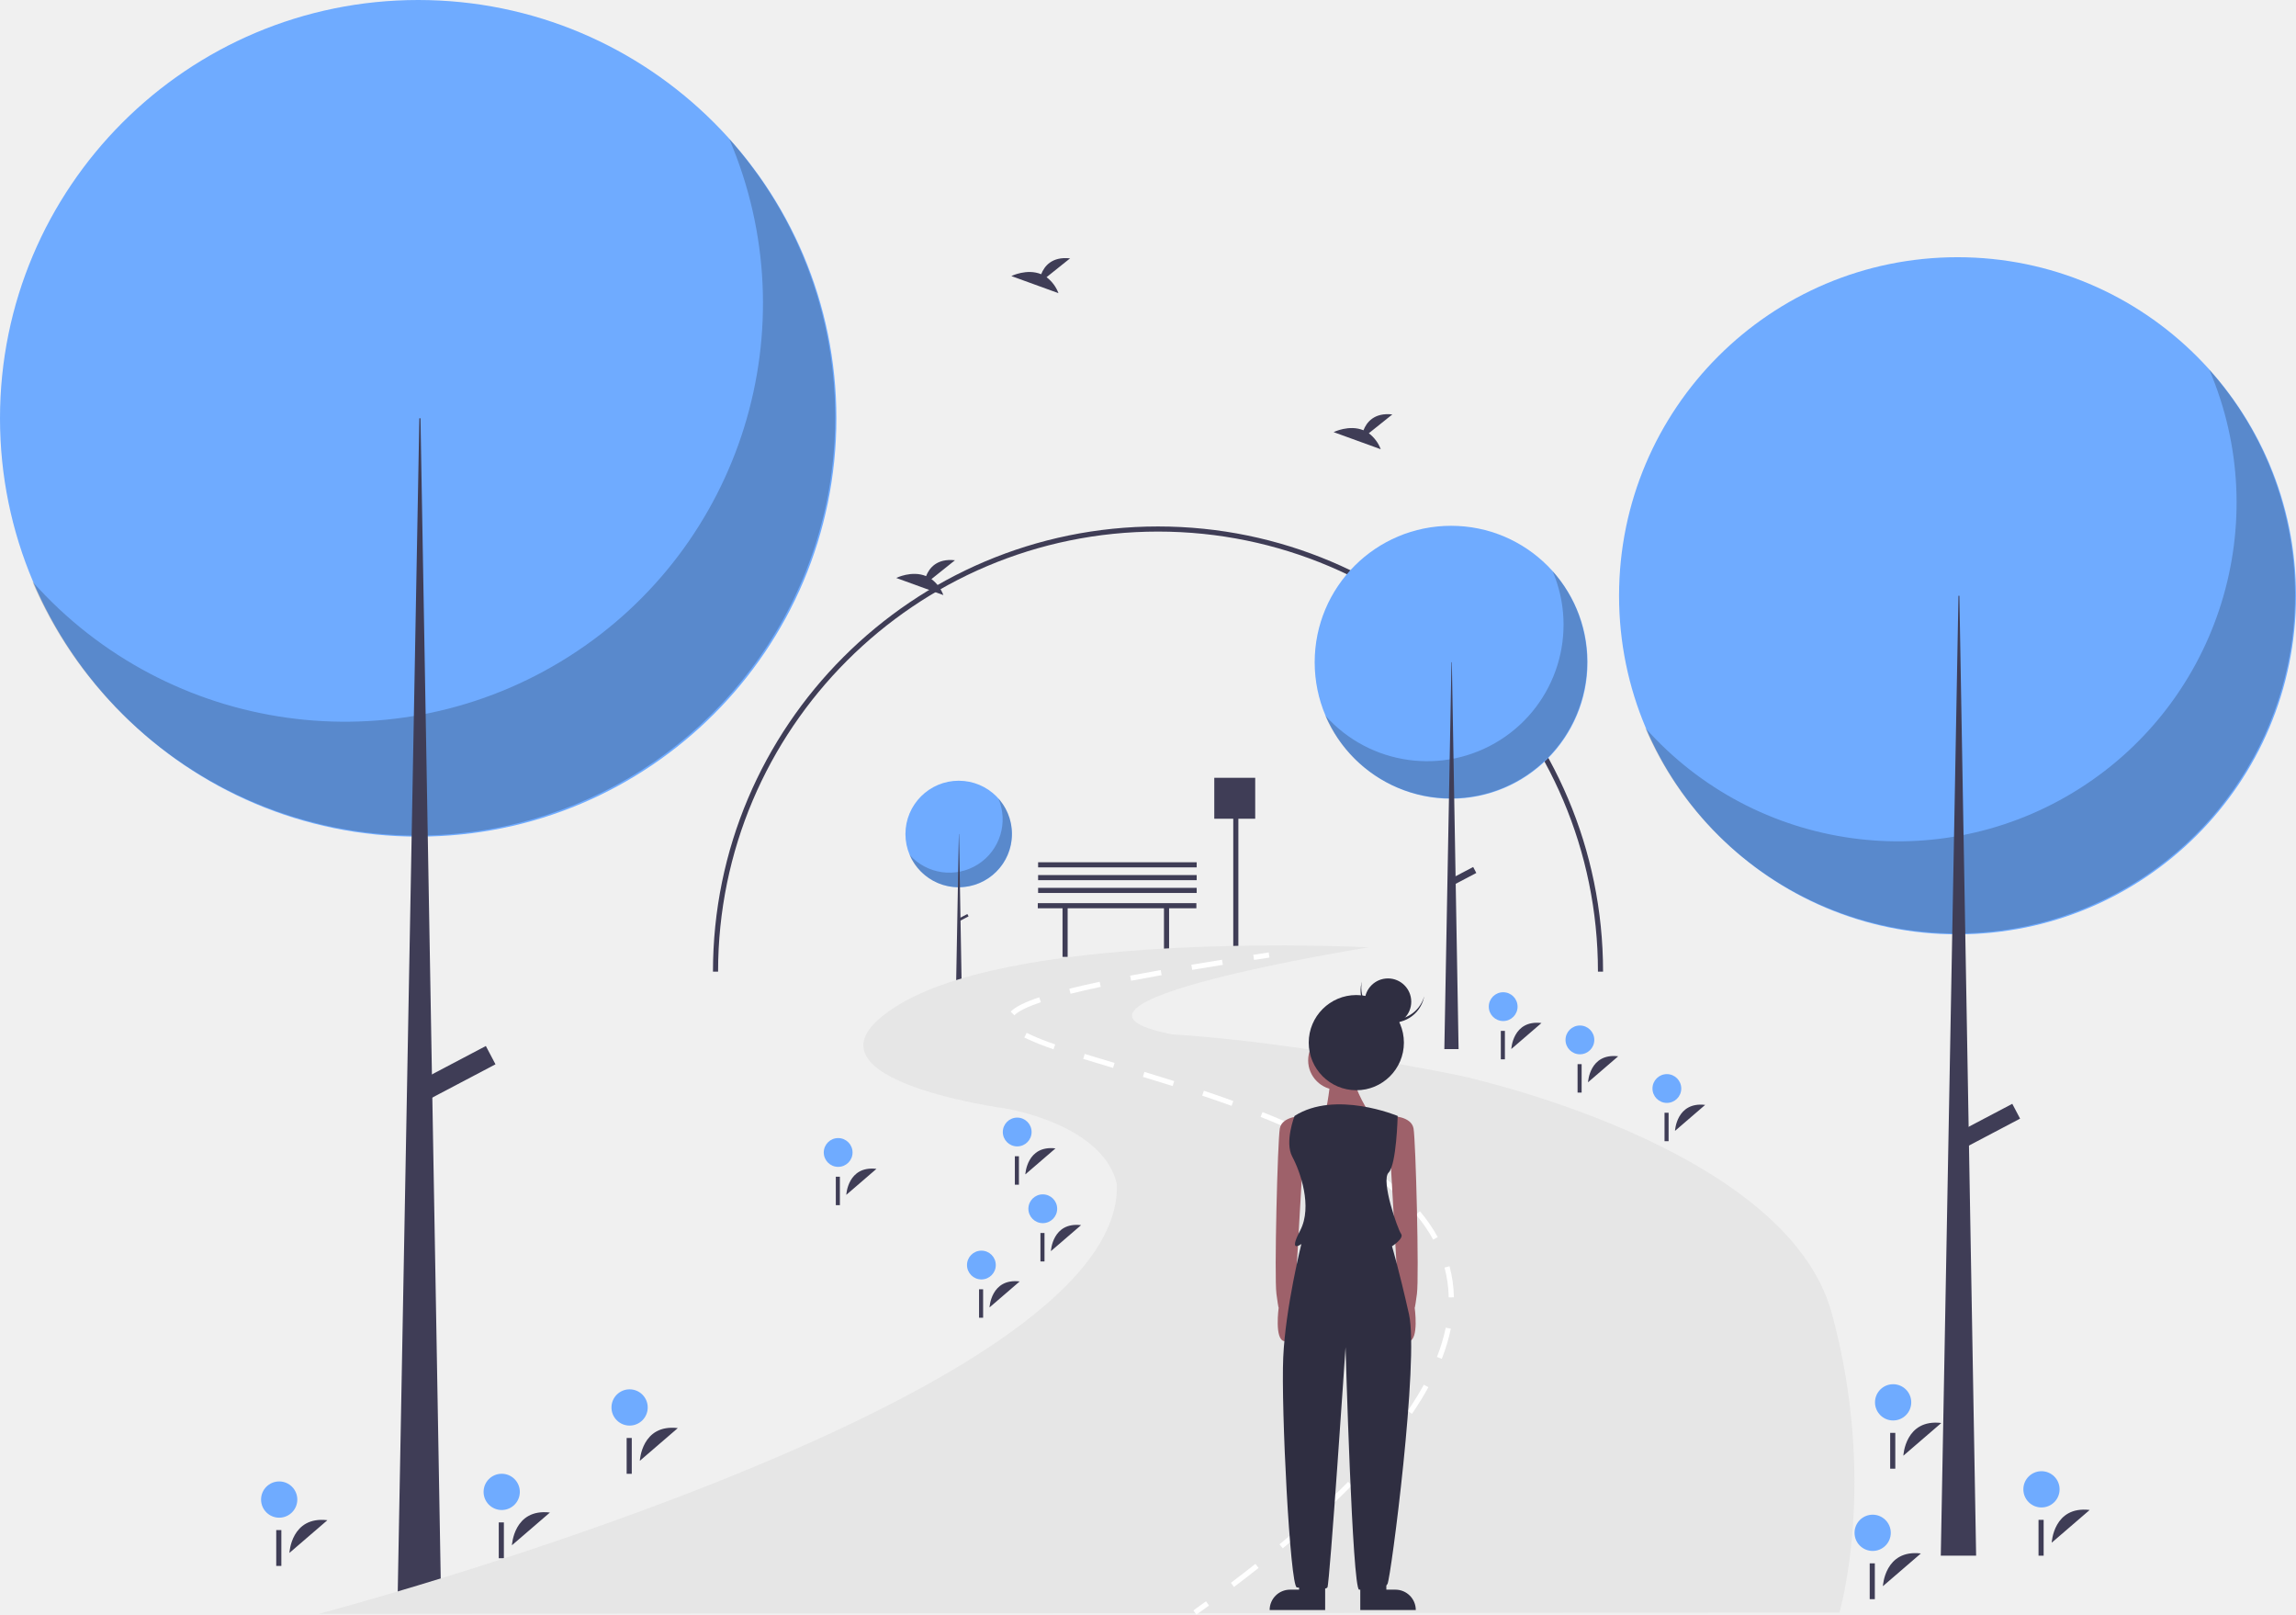
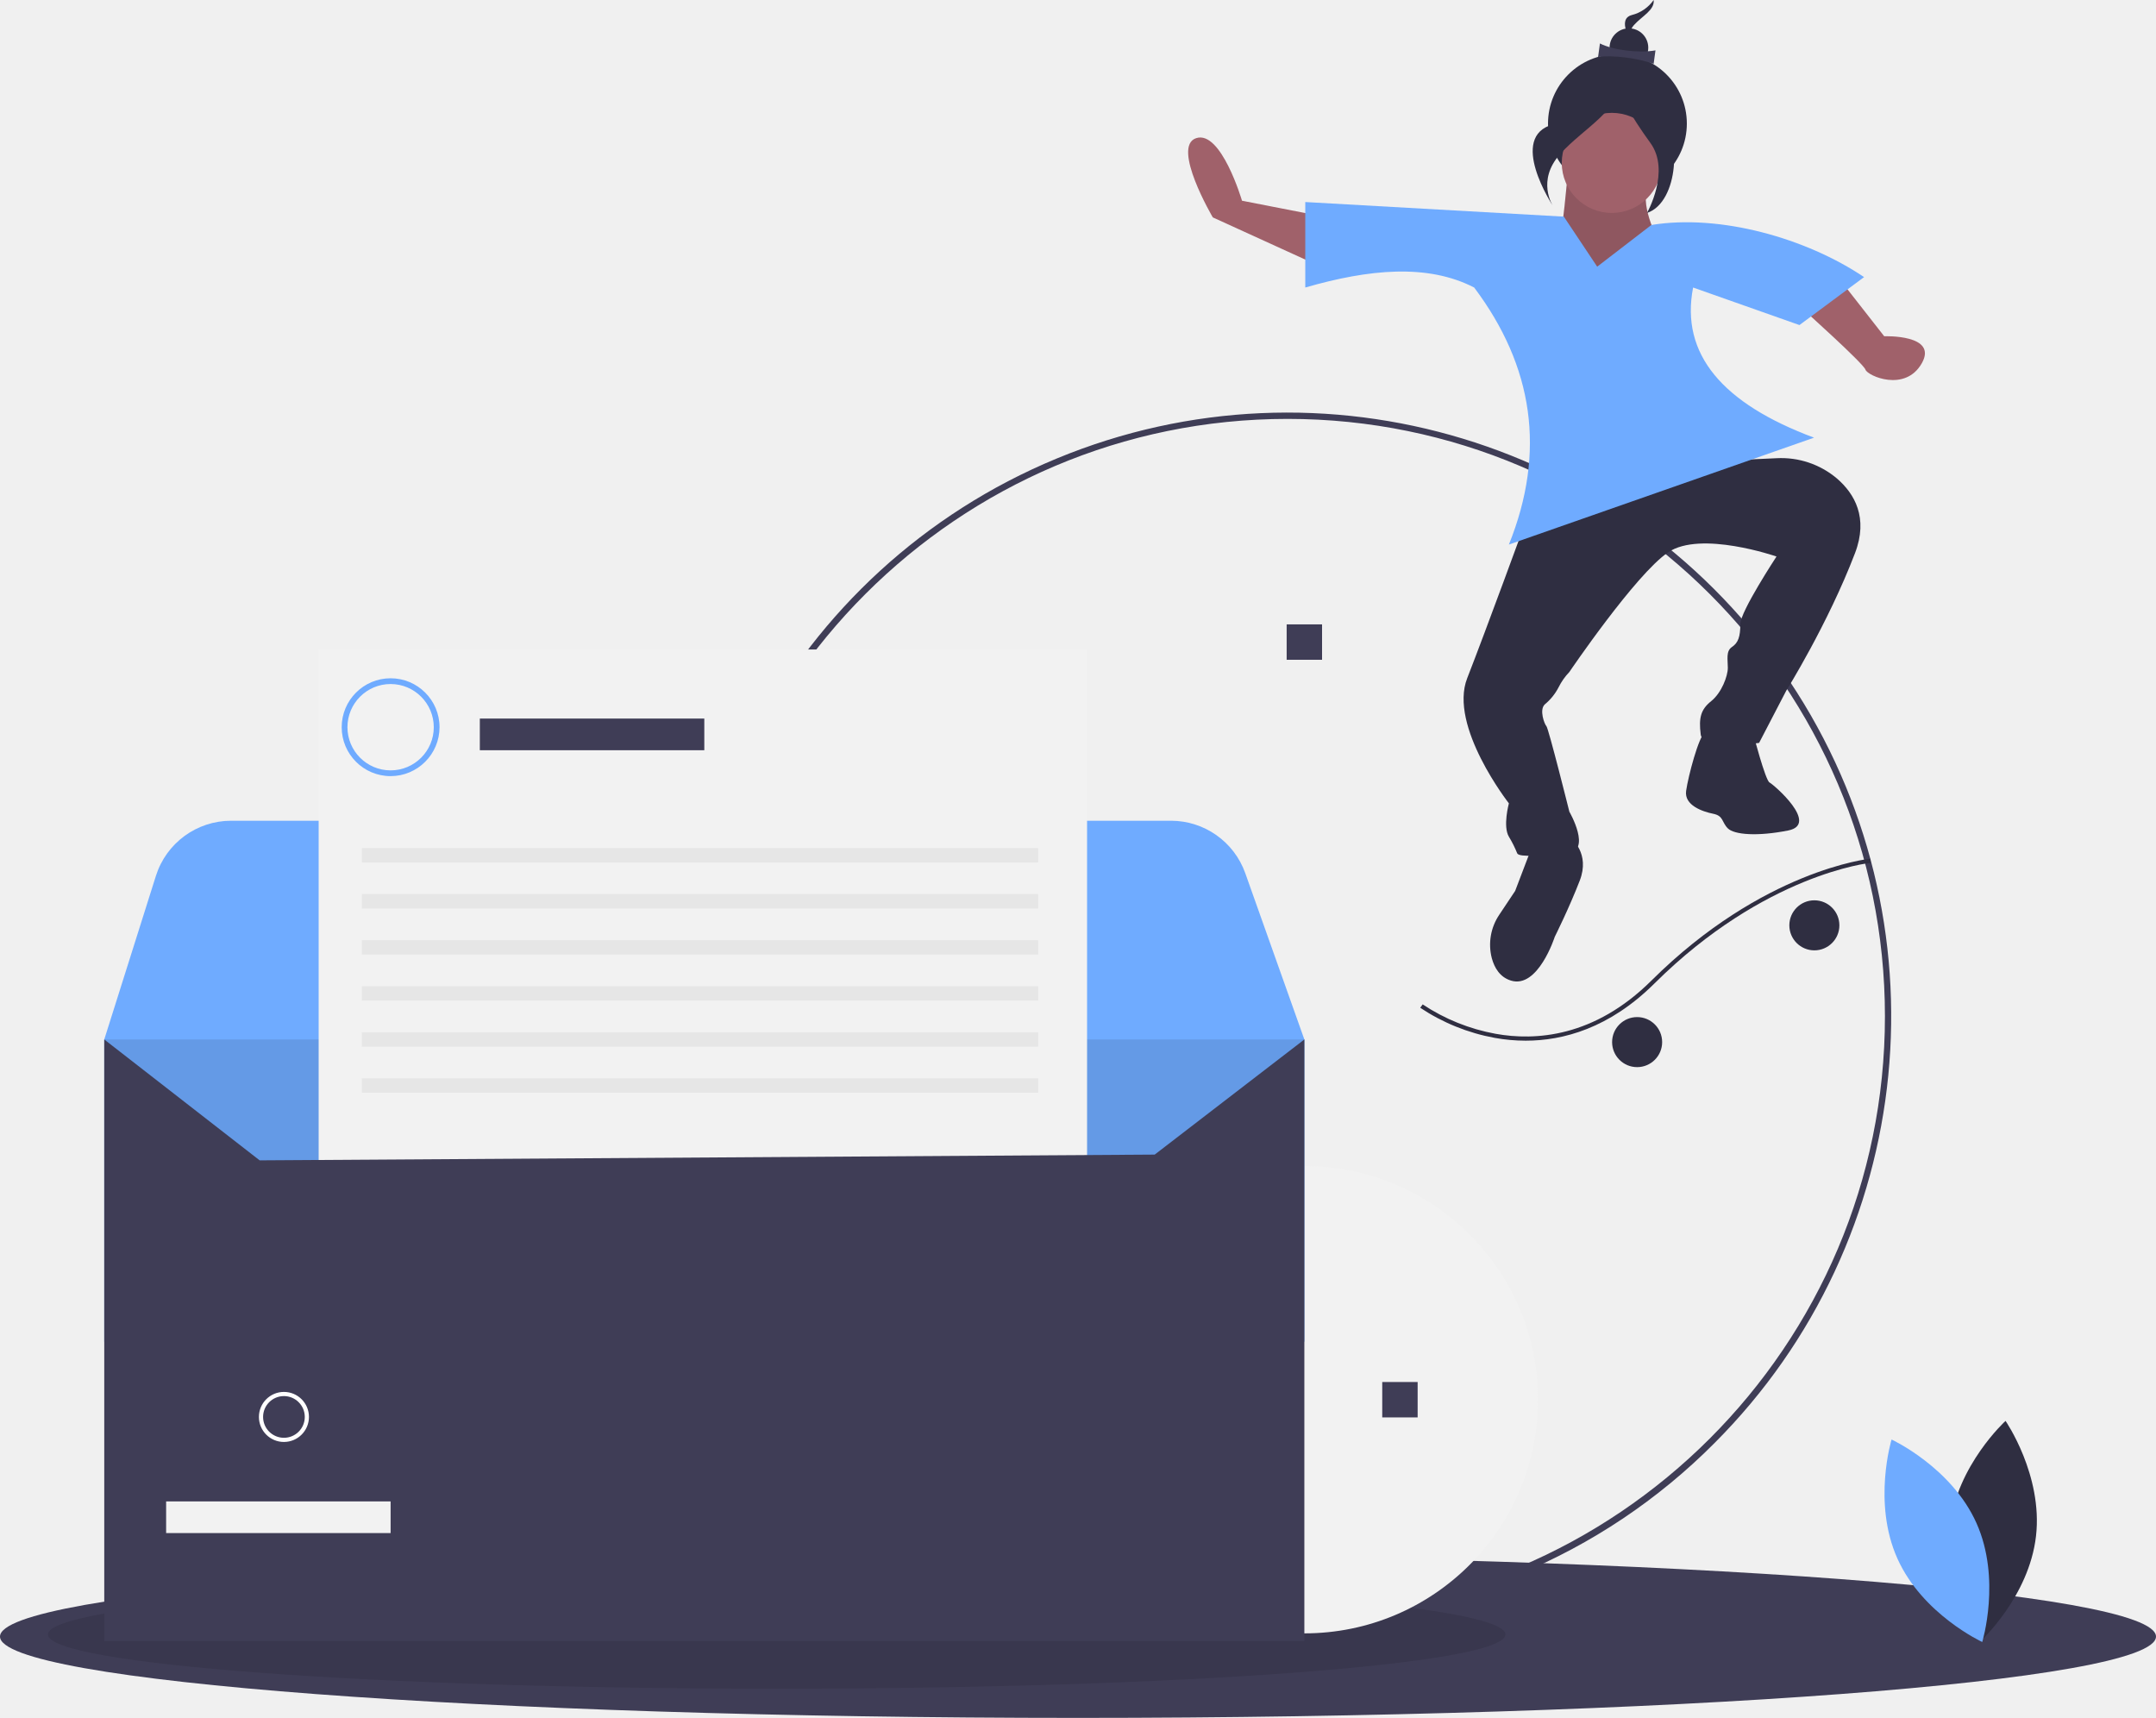
- <svg xmlns="http://www.w3.org/2000/svg" id="add8efa2-ea20-4a06-887e-6413c87b31a4" data-name="Layer 1" width="885.87" height="622.804" viewBox="0 0 885.87 622.804">
-   <polygon points="461.601 348.37 400.416 348.37 400.416 350.344 409.958 350.344 409.958 369.094 411.932 369.094 411.932 350.344 449.098 350.344 449.098 369.094 451.072 369.094 451.072 350.344 461.601 350.344 461.601 348.37" fill="#3f3d56" />
-   <polygon points="484.299 300.014 468.509 300.014 468.509 315.803 475.829 315.803 475.829 369.007 477.803 369.007 477.803 315.803 484.299 315.803 484.299 300.014" fill="#3f3d56" />
-   <rect x="400.536" y="342.465" width="61.185" height="1.974" fill="#3f3d56" />
-   <rect x="400.536" y="337.531" width="61.185" height="1.974" fill="#3f3d56" />
-   <rect x="400.536" y="332.596" width="61.185" height="1.974" fill="#3f3d56" />
-   <path d="M775.577,513.38h-1.974c0-93.595-76.145-169.74-169.74-169.74-93.595,0-169.74,76.145-169.74,169.74H432.15c0-94.683,77.031-171.714,171.714-171.714C698.547,341.667,775.577,418.697,775.577,513.38Z" transform="translate(-157.065 -138.5978)" fill="#3f3d56" />
-   <circle cx="161.352" cy="161.352" r="161.352" fill="#6fabff" />
-   <path d="M438.44,192.179a161.364,161.364,0,0,1-268.86,170.77,161.366,161.366,0,1,0,268.86-170.77Z" transform="translate(-157.065 -138.5978)" opacity="0.2" />
-   <polygon points="161.795 161.352 162.238 161.352 170.217 618.811 153.373 618.811 161.795 161.352" fill="#3f3d56" />
-   <rect x="329.055" y="537.545" width="7.979" height="30.143" transform="translate(509.8146 -138.121) rotate(62.23413)" fill="#3f3d56" />
-   <circle cx="755.276" cy="229.806" r="130.593" fill="#6fabff" />
-   <path d="M1009.485,281.178a130.604,130.604,0,0,1-217.607,138.216A130.605,130.605,0,1,0,1009.485,281.178Z" transform="translate(-157.065 -138.5978)" opacity="0.2" />
-   <polygon points="755.635 229.806 755.994 229.806 762.452 600.06 748.819 600.06 755.635 229.806" fill="#3f3d56" />
-   <rect x="920.952" y="560.707" width="6.458" height="24.397" transform="translate(843.5172 -650.3558) rotate(62.23413)" fill="#3f3d56" />
-   <circle cx="369.907" cy="321.704" r="20.558" fill="#6fabff" />
-   <path d="M542.265,446.57a20.56,20.56,0,0,1-34.256,21.758A20.56,20.56,0,1,0,542.265,446.57Z" transform="translate(-157.065 -138.5978)" opacity="0.2" />
-   <polygon points="369.964 321.704 370.02 321.704 371.037 379.99 368.891 379.99 369.964 321.704" fill="#3f3d56" />
-   <rect x="528.328" y="490.574" width="1.017" height="3.841" transform="translate(561.1959 -343.4817) rotate(62.23413)" fill="#3f3d56" />
-   <circle cx="559.878" cy="255.443" r="52.631" fill="#6fabff" />
-   <path d="M756.094,358.887A52.636,52.636,0,0,1,668.394,414.591a52.636,52.636,0,1,0,87.7-55.704Z" transform="translate(-157.065 -138.5978)" opacity="0.2" />
-   <polygon points="560.023 255.443 560.167 255.443 562.77 404.662 557.275 404.662 560.023 255.443" fill="#3f3d56" />
-   <rect x="720.413" y="471.542" width="2.603" height="9.832" transform="translate(650.03 -522.7176) rotate(62.23413)" fill="#3f3d56" />
-   <path d="M354.588,734.636s.681-14.28,14.652-12.62" transform="translate(-157.065 -138.5978)" fill="#3f3d56" />
-   <circle cx="193.576" cy="575.457" r="6.992" fill="#6fabff" />
-   <rect x="192.438" y="587.231" width="1.974" height="13.816" fill="#3f3d56" />
-   <path d="M403.931,702.069s.681-14.28,14.652-12.62" transform="translate(-157.065 -138.5978)" fill="#3f3d56" />
-   <circle cx="242.919" cy="542.89" r="6.992" fill="#6fabff" />
-   <rect x="241.781" y="554.665" width="1.974" height="13.816" fill="#3f3d56" />
-   <path d="M552.67,591.585s.541-11.342,11.637-10.023" transform="translate(-157.065 -138.5978)" fill="#3f3d56" />
-   <circle cx="392.47" cy="436.64" r="5.554" fill="#6fabff" />
-   <rect x="391.566" y="445.992" width="1.568" height="10.973" fill="#3f3d56" />
-   <path d="M769.779,556.058s.541-11.342,11.637-10.023" transform="translate(-157.065 -138.5978)" fill="#3f3d56" />
-   <circle cx="609.579" cy="401.113" r="5.554" fill="#6fabff" />
-   <rect x="608.676" y="410.465" width="1.568" height="10.973" fill="#3f3d56" />
-   <path d="M562.539,621.19s.541-11.342,11.637-10.023" transform="translate(-157.065 -138.5978)" fill="#3f3d56" />
-   <circle cx="402.338" cy="466.246" r="5.554" fill="#6fabff" />
-   <rect x="401.435" y="475.598" width="1.568" height="10.973" fill="#3f3d56" />
-   <path d="M538.854,642.901s.541-11.342,11.637-10.023" transform="translate(-157.065 -138.5978)" fill="#3f3d56" />
-   <circle cx="378.654" cy="487.957" r="5.554" fill="#6fabff" />
-   <rect x="377.75" y="497.309" width="1.568" height="10.973" fill="#3f3d56" />
-   <path d="M803.333,574.808s.541-11.342,11.637-10.023" transform="translate(-157.065 -138.5978)" fill="#3f3d56" />
-   <circle cx="643.132" cy="419.864" r="5.554" fill="#6fabff" />
-   <rect x="642.229" y="429.215" width="1.568" height="10.973" fill="#3f3d56" />
-   <path d="M483.59,599.48s.541-11.342,11.637-10.023" transform="translate(-157.065 -138.5978)" fill="#3f3d56" />
-   <circle cx="323.389" cy="444.535" r="5.554" fill="#6fabff" />
-   <rect x="322.486" y="453.887" width="1.568" height="10.973" fill="#3f3d56" />
-   <path d="M740.174,543.228s.541-11.342,11.637-10.023" transform="translate(-157.065 -138.5978)" fill="#3f3d56" />
-   <circle cx="579.973" cy="388.284" r="5.554" fill="#6fabff" />
-   <rect x="579.07" y="397.636" width="1.568" height="10.973" fill="#3f3d56" />
-   <path d="M268.731,737.596s.681-14.28,14.652-12.62" transform="translate(-157.065 -138.5978)" fill="#3f3d56" />
-   <circle cx="107.719" cy="578.417" r="6.992" fill="#6fabff" />
-   <rect x="106.581" y="590.192" width="1.974" height="13.816" fill="#3f3d56" />
-   <path d="M948.678,733.649s.681-14.28,14.652-12.62" transform="translate(-157.065 -138.5978)" fill="#3f3d56" />
-   <circle cx="787.666" cy="574.47" r="6.992" fill="#6fabff" />
-   <rect x="786.528" y="586.244" width="1.974" height="13.816" fill="#3f3d56" />
-   <path d="M891.44,700.096s.681-14.28,14.652-12.62" transform="translate(-157.065 -138.5978)" fill="#3f3d56" />
-   <circle cx="730.428" cy="540.917" r="6.992" fill="#6fabff" />
-   <rect x="729.29" y="552.691" width="1.974" height="13.816" fill="#3f3d56" />
-   <path d="M883.546,750.425s.681-14.28,14.652-12.62" transform="translate(-157.065 -138.5978)" fill="#3f3d56" />
-   <circle cx="722.533" cy="591.246" r="6.992" fill="#6fabff" />
-   <rect x="721.395" y="603.021" width="1.974" height="13.816" fill="#3f3d56" />
-   <path d="M280.091,761.083S590.953,679.173,587.992,595.29c-5.428-23.191-42.928-29.112-42.928-29.112s-88.817-11.842-40.461-40.461,180.596-21.711,180.596-21.711-136.187,21.711-75.988,33.553c48.356,2.961,110.528,15.79,110.528,15.79S846.056,579.994,863.82,645.126s2.961,115.463,2.961,115.463Z" transform="translate(-157.065 -138.5978)" fill="#e6e6e6" />
-   <path d="M618.673,761.402l-1.164-1.627q2.467-1.764,4.859-3.508l1.178,1.617Q621.144,759.632,618.673,761.402Z" transform="translate(-157.065 -138.5978)" fill="#fff" />
-   <path d="M633.183,750.728l-1.207-1.594c3.231-2.447,6.414-4.909,9.46-7.317l1.24,1.568C639.619,745.803,636.425,748.273,633.183,750.728Zm18.823-14.899-1.277-1.539c3.128-2.599,6.187-5.21,9.091-7.761l1.32,1.502C658.222,730.595,655.148,733.219,652.006,735.829Zm18.032-15.869-1.369-1.459c2.985-2.8,5.863-5.603,8.555-8.332l1.424,1.404C675.939,714.32,673.041,717.142,670.038,719.96Zm16.858-17.141-1.488-1.336c2.742-3.055,5.336-6.114,7.709-9.093l1.564,1.246C692.284,696.645,689.665,699.735,686.897,702.819ZM701.85,683.952,700.197,682.825c2.325-3.407,4.423-6.809,6.234-10.109l1.754.963C706.343,677.035,704.211,680.492,701.85,683.952Zm11.5-21.214-1.861-.73a69.37,69.37,0,0,0,3.396-11.29l1.959.402A71.216,71.216,0,0,1,713.35,662.738Zm2.67-23.696a47.11,47.11,0,0,0-1.608-11.507l1.932-.521a49.173,49.173,0,0,1,1.677,11.995Zm-5.983-22.303a60.321,60.321,0,0,0-6.656-9.664l1.533-1.283a62.279,62.279,0,0,1,6.877,9.986Zm-14.92-18.104a108.362,108.362,0,0,0-9.326-7.348l1.154-1.633a110.079,110.079,0,0,1,9.498,7.484Zm-19.349-13.784c-3.271-1.923-6.801-3.842-10.487-5.703l.9-1.785c3.726,1.88,7.292,3.819,10.601,5.764Zm-21.297-10.814c-3.481-1.547-7.189-3.104-11.021-4.628l.74-1.857c3.855,1.533,7.588,3.101,11.094,4.657ZM632.235,565.157c-3.563-1.292-7.373-2.618-11.321-3.941l.635-1.896c3.964,1.329,7.789,2.66,11.368,3.957Zm-22.731-7.646c-3.485-1.1-7.237-2.257-11.471-3.539l.58-1.914c4.241,1.284,8,2.444,11.493,3.545Zm-22.979-6.993c-4.046-1.21-7.903-2.366-11.515-3.479l.589-1.912c3.606,1.112,7.458,2.267,11.499,3.475Zm-22.984-7.188a95.056,95.056,0,0,1-11.264-4.534l.899-1.787a92.764,92.764,0,0,0,11.019,4.431Zm-15.103-13.11-1.426-1.402c1.823-1.853,5.43-3.665,11.025-5.542l.636,1.896C553.457,526.921,550.013,528.62,548.438,530.22Zm21.677-8.306-.483-1.941c3.459-.861,7.399-1.763,11.712-2.679l.415,1.957C577.469,520.161,573.551,521.057,570.115,521.914Zm23.37-5.019-.375-1.965c3.685-.704,7.654-1.434,11.797-2.168l.35,1.969C601.121,515.465,597.161,516.192,593.484,516.895ZM617.054,512.7l-.33-1.973q5.653-.948,11.831-1.938l.316,1.975Q622.698,511.754,617.054,512.7Z" transform="translate(-157.065 -138.5978)" fill="#fff" />
-   <path d="M640.931,508.865l-.307-1.977q2.917-.451,5.936-.911l.301,1.977Q643.843,508.414,640.931,508.865Z" transform="translate(-157.065 -138.5978)" fill="#fff" />
-   <path d="M685.194,305.717l9.085-7.266c-7.058-.779-9.957,3.07-11.144,6.117-5.514-2.289-11.516.711-11.516.711l18.177,6.599A13.755,13.755,0,0,0,685.194,305.717Z" transform="translate(-157.065 -138.5978)" fill="#3f3d56" />
-   <path d="M516.441,361.968l9.085-7.266c-7.058-.779-9.957,3.07-11.144,6.117-5.514-2.289-11.516.711-11.516.711l18.177,6.599A13.755,13.755,0,0,0,516.441,361.968Z" transform="translate(-157.065 -138.5978)" fill="#3f3d56" />
-   <path d="M560.85,245.518l9.085-7.266c-7.058-.779-9.957,3.07-11.144,6.117-5.514-2.289-11.516.711-11.516.711l18.177,6.599A13.755,13.755,0,0,0,560.85,245.518Z" transform="translate(-157.065 -138.5978)" fill="#3f3d56" />
-   <path d="M659.609,569.04s-7.869,0-8.743,4.809-2.186,57.267-1.311,63.824.874,5.246.874,5.246-1.743,12.461,2.189,13.006S656.549,641.607,656.549,641.607l3.06-53.333Z" transform="translate(-157.065 -138.5978)" fill="#9e616a" />
-   <path d="M693.707,569.04s7.869,0,8.743,4.809,2.186,57.267,1.311,63.824-.874,5.246-.874,5.246,1.743,12.461-2.189,13.006S696.767,641.607,696.767,641.607l-3.06-53.333Z" transform="translate(-157.065 -138.5978)" fill="#9e616a" />
-   <path d="M658.298,751.77h-3.497a7.869,7.869,0,0,0-7.869,7.869v0H668.352V749.584H658.298Z" transform="translate(-157.065 -138.5978)" fill="#2f2e41" />
-   <path d="M691.958,751.77h3.497a7.869,7.869,0,0,1,7.869,7.869v0H681.904V749.584h10.055Z" transform="translate(-157.065 -138.5978)" fill="#2f2e41" />
-   <circle cx="516.096" cy="409.021" r="11.366" fill="#9e616a" />
-   <path d="M670.538,553.739s-1.311,14.426-3.06,15.737,18.36-.874,18.36-.874-6.994-10.492-5.683-13.989S670.538,553.739,670.538,553.739Z" transform="translate(-157.065 -138.5978)" fill="#9e616a" />
-   <path d="M696.33,569.04s-24.043-10.055-39.781,0c0,0-3.934,10.055-.874,15.738s7.869,19.235,3.06,28.415.437,5.246.437,5.246-6.12,24.481-6.994,43.715,2.623,88.305,5.246,88.742,10.929,1.311,11.803,0,6.994-92.676,6.994-92.676,2.623,93.551,5.246,93.551,9.617,0,10.929-2.186,12.24-86.556,8.306-104.042-6.557-26.229-6.557-26.229,4.809-3.06,3.497-4.809-7.869-20.546-4.809-23.606S696.33,569.04,696.33,569.04Z" transform="translate(-157.065 -138.5978)" fill="#2f2e41" />
-   <circle cx="523.309" cy="402.171" r="18.36" fill="#2f2e41" />
-   <path d="M691.839,531.577a12.368,12.368,0,0,1-9.332-14.293c-.054.188-.104.378-.149.57a12.368,12.368,0,0,0,24.081,5.658c.045-.192.084-.385.12-.577A12.368,12.368,0,0,1,691.839,531.577Z" transform="translate(-157.065 -138.5978)" fill="#2f2e41" />
-   <circle cx="535.521" cy="386.387" r="8.985" fill="#2f2e41" />
+ <svg xmlns="http://www.w3.org/2000/svg" id="f55c1cc7-a527-4cda-b37a-1ea88d078d90" data-name="Layer 1" width="1034" height="823.843" viewBox="0 0 1034 823.843">
+   <circle cx="775.703" cy="59.262" r="33.293" fill="#2f2e41" />
+   <path d="M835.176,117.655s-4.816,60.643-10.594,60.643S892,175.444,892,175.444s-30.82-39.953-15.41-52.795S835.176,117.655,835.176,117.655Z" transform="translate(-83 -38.0783)" fill="#9f616a" />
+   <path d="M835.176,117.655s-4.816,60.643-10.594,60.643S892,175.444,892,175.444s-30.82-39.953-15.41-52.795S835.176,117.655,835.176,117.655Z" transform="translate(-83 -38.0783)" opacity="0.1" />
+   <path d="M700.5,814.965a289.501,289.501,0,1,1,204.707-84.793A287.604,287.604,0,0,1,700.5,814.965Zm0-576c-157.977,0-286.5,128.523-286.5,286.5s128.523,286.5,286.5,286.5S987,683.441,987,525.465,858.477,238.965,700.5,238.965Z" transform="translate(-83 -38.0783)" fill="#3f3d56" />
+   <path d="M921.653,250.335,888,259.965l47.007-2.144a41.391,41.391,0,0,1,29.02,9.764c8.375,7.25,15.125,18.75,8.625,35.75-13,34-33,66-33,66l-13,25s-27,4-28-4,0-12,5-16,8-12,8-16-1-8,2-10,4-5,4-11S935,304.965,935,304.965s-36.347-12.63-52-2-47.347,57.37-47.347,57.37a30.091,30.091,0,0,0-5.167,7.342,25.95,25.95,0,0,1-6.537,8.13c-2.908,2.556-.23,9.595.704,10.528,1,1,11,41,11,41s11,19-1,20-23,2-24,0a54.362,54.362,0,0,0-4-8c-3-5,0-16,0-16s-29-37-20-60,28-75,28-75l29-12,53-19Z" transform="translate(-83 -38.0783)" fill="#2f2e41" />
+   <path d="M719.653,142.335l-41-8s-10-34-22-30,8,38,8,38l57,26Z" transform="translate(-83 -38.0783)" fill="#a0616a" />
+   <path d="M968.653,176.335l18,23s26-1,18,13-26,6-27,3-30-29-30-29Z" transform="translate(-83 -38.0783)" fill="#a0616a" />
+   <path d="M875,145.965l-26,20-16-24-124-7v41c30.516-8.811,58.605-11.541,81,0,28.346,37.744,34.583,78.731,16.653,123.263L953,247.965c-43.863-16.333-64.224-40.012-58-72l51,18,31-23C949.278,152.311,908.022,140.611,875,145.965Z" transform="translate(-83 -38.0783)" fill="#6fabff" />
+   <ellipse cx="517" cy="784.843" rx="517" ry="39" fill="#3f3d56" />
+   <ellipse cx="372.5" cy="783.843" rx="349.5" ry="26" opacity="0.1" />
+   <path d="M1018.162,769.984c-3.331,29.19,14.614,55.21,14.614,55.21s23.346-21.307,26.678-50.498-14.614-55.21-14.614-55.21S1021.493,740.793,1018.162,769.984Z" transform="translate(-83 -38.0783)" fill="#2f2e41" />
+   <path d="M1030.889,768.477c12.007,26.814,2.776,57.044,2.776,57.044s-28.699-13.245-40.706-40.059-2.776-57.044-2.776-57.044S1018.881,741.663,1030.889,768.477Z" transform="translate(-83 -38.0783)" fill="#6fabff" />
+   <circle cx="625.559" cy="671.249" r="112.056" fill="#f2f2f2" />
+   <path d="M708.559,536.573l-27.605,69.012-99.819.8-32.518.262-77.169.621-32.505.262-77.169.621-32.505.262-77.169.635-32.505.262-52.09.414L157.43,589.105l-13.071-26.708-7.219-14.782L133,536.573l24.775-78.466a37.827,37.827,0,0,1,36.066-26.431h450.758a37.835,37.835,0,0,1,35.624,25.148l2.871,8.088Z" transform="translate(-83 -38.0783)" fill="#6fabff" />
+   <rect x="50" y="498.496" width="575.559" height="144.925" fill="#6fabff" />
+   <rect x="50" y="498.496" width="575.559" height="144.925" opacity="0.1" />
+   <rect x="617.07" y="299.428" width="16.978" height="16.978" fill="#3f3d56" />
+   <rect x="662.911" y="662.76" width="16.978" height="16.978" fill="#3f3d56" />
+   <rect x="152.828" y="311.473" width="368.523" height="463.759" fill="#f2f2f2" />
+   <rect x="230.121" y="344.598" width="107.658" height="15.183" fill="#3f3d56" />
+   <rect x="173.531" y="406.709" width="324.356" height="6.901" fill="#e6e6e6" />
+   <rect x="173.531" y="428.793" width="324.356" height="6.901" fill="#e6e6e6" />
+   <rect x="173.531" y="450.876" width="324.356" height="6.901" fill="#e6e6e6" />
+   <rect x="173.531" y="472.96" width="324.356" height="6.901" fill="#e6e6e6" />
+   <rect x="173.531" y="495.044" width="324.356" height="6.901" fill="#e6e6e6" />
+   <rect x="173.531" y="517.128" width="324.356" height="6.901" fill="#e6e6e6" />
+   <path d="M270.334,410.281a23.464,23.464,0,1,1,23.464-23.464A23.49,23.49,0,0,1,270.334,410.281Zm0-44.168a20.704,20.704,0,1,0,20.704,20.704A20.727,20.727,0,0,0,270.334,366.114Z" transform="translate(-83 -38.0783)" fill="#6fabff" />
+   <polygon points="625.559 786.964 50 786.964 50 498.495 124.533 556.465 553.786 553.704 625.559 498.495 625.559 786.964" fill="#3f3d56" />
+   <rect x="79.675" y="720.023" width="107.658" height="15.183" fill="#f2f2f2" />
+   <path d="M219.172,729.591a12,12,0,1,1,12-12A12.014,12.014,0,0,1,219.172,729.591Zm0-22a10,10,0,1,0,10,10A10.011,10.011,0,0,0,219.172,707.591Z" transform="translate(-83 -38.0783)" fill="#fff" />
+   <path d="M923.653,389.335s6,23,8,24,24,20,9,23-26,2-29-1-2-6-7-7-14-4-13-11,6-26,9-28S923.653,389.335,923.653,389.335Z" transform="translate(-83 -38.0783)" fill="#2f2e41" />
+   <path d="M836.653,440.335s9,7,4,20-12,27-12,27-8,25-21,21c-5.281-1.625-7.922-6.056-9.196-10.744a25.696,25.696,0,0,1,3.632-20.91l7.564-11.346,8-21Z" transform="translate(-83 -38.0783)" fill="#2f2e41" />
+   <path d="M814.704,537.151c17.926,0,40.105-5.938,61.718-27.402C929.332,457.2,979.599,451.929,980.1,451.882L979.914,449.89c-.509.048-51.488,5.391-104.902,58.438-27.446,27.259-55.775,28.929-74.707,25.527a93.363,93.363,0,0,1-34.999-14.105l-1.182,1.613a95.445,95.445,0,0,0,35.748,14.446A83.498,83.498,0,0,0,814.704,537.151Z" transform="translate(-83 -38.0783)" fill="#2f2e41" />
+   <circle cx="870.153" cy="443.757" r="12" fill="#2f2e41" />
+   <circle cx="785.153" cy="499.757" r="12" fill="#2f2e41" />
+   <circle cx="773.006" cy="78.116" r="23.996" fill="#a0616a" />
+   <path d="M876.082,38.078a18.199,18.199,0,0,1-10.501,7.219c-7.343,1.966-.06,13.001-.06,13.001s-2.648-4.013,1.172-8.262S876.659,42.881,876.082,38.078Z" transform="translate(-83 -38.0783)" fill="#2f2e41" />
+   <circle cx="781.219" cy="22.867" r="9.278" fill="#2f2e41" />
+   <path d="M876.066,68.722c-7.564-2.861-20.159-4.312-26.638-3.32l.889-6.489c6.229,3.22,18.766,4.732,26.638,3.32Z" transform="translate(-83 -38.0783)" fill="#3f3d56" />
+   <path d="M859.429,76.044s-9.48,15.768-31.523,21.671-.18,39.028-.18,39.028-7.95-12.046,3.517-24.802S861.164,90.463,859.429,76.044Z" transform="translate(-83 -38.0783)" fill="#2f2e41" />
+   <path d="M860.182,75.086s9.107,21.658,19.105,23.706,9.24,36.269-6.396,41.401c0,0,11.401-20.062,1.656-33.517S858.646,82.585,860.182,75.086Z" transform="translate(-83 -38.0783)" fill="#2f2e41" />
</svg>
